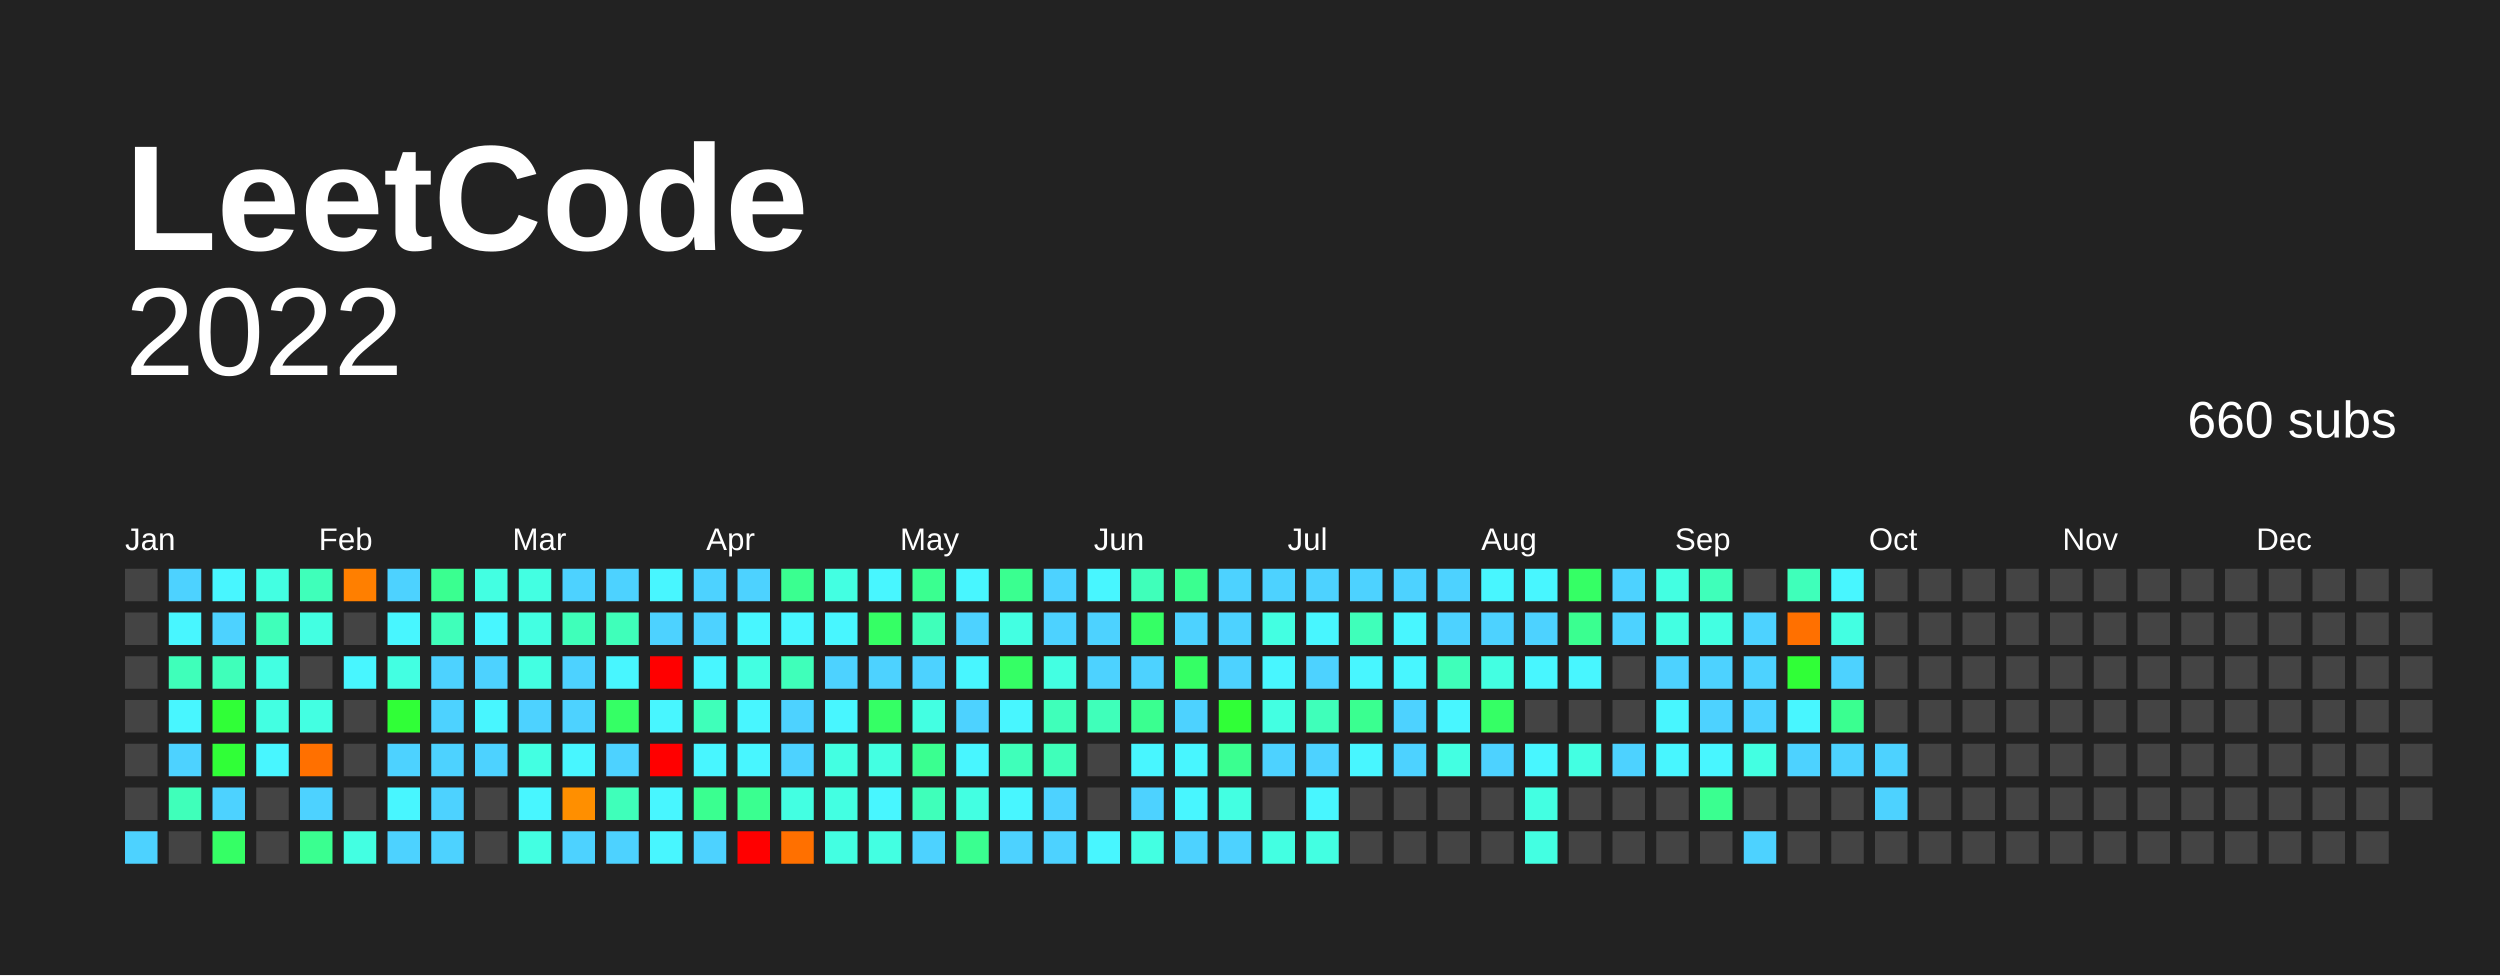
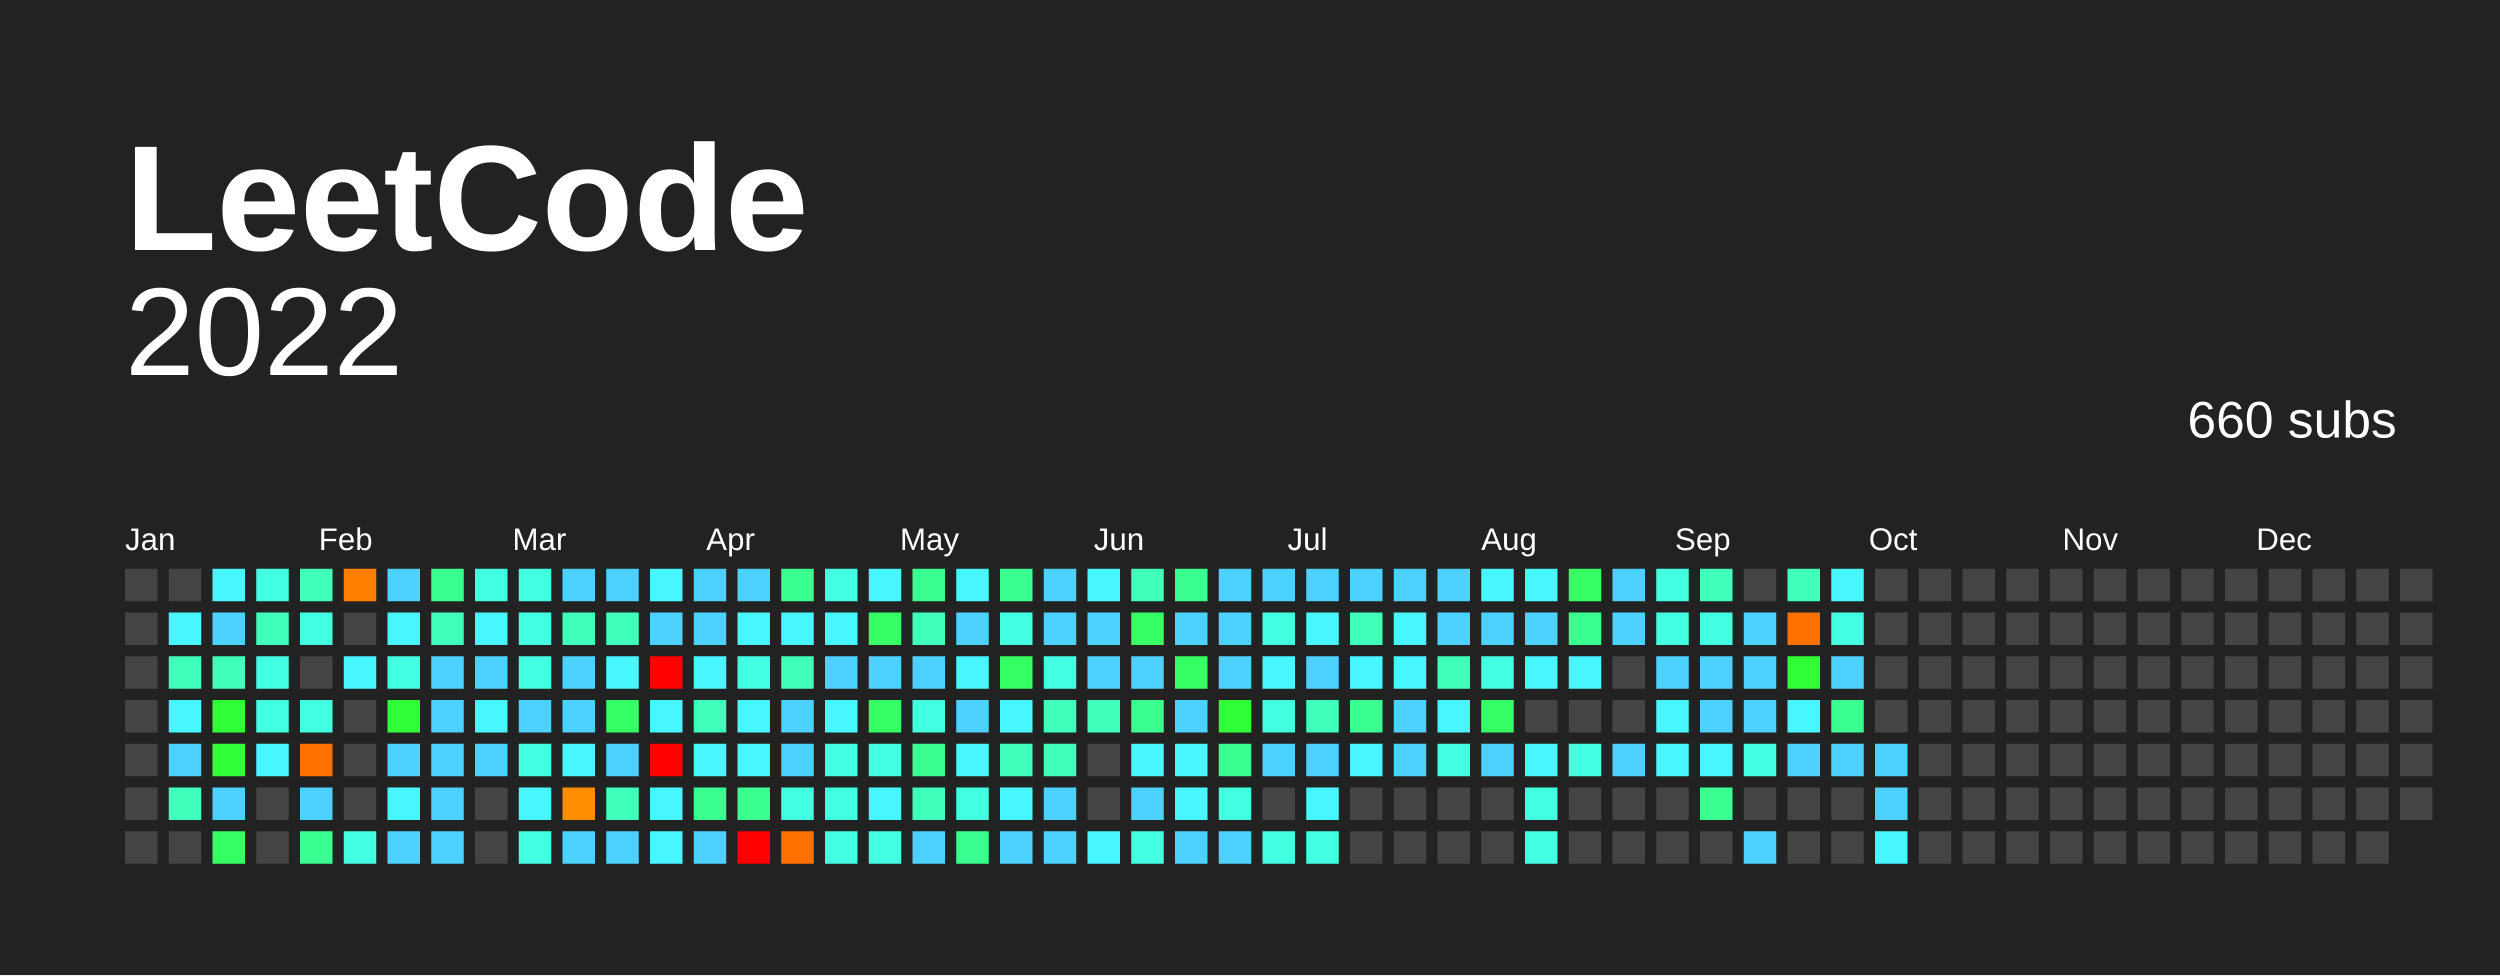
<svg xmlns="http://www.w3.org/2000/svg" baseProfile="full" height="78mm" version="1.1" viewBox="0,0,200,78" width="200mm">
  <defs />
  <rect fill="#222222" height="78" width="200" x="0" y="0" />
  <text fill="#FFFFFF" style="font-size:12px; font-family:Arial; font-weight:bold;" x="10" y="20"> LeetCode</text>
  <text alignment-baseline="hanging" fill="#FFFFFF" style="font-size:10.0px; font-family:Arial;" x="10" y="30">2022</text>
  <text alignment-baseline="hanging" fill="#FFFFFF" style="font-size:4.125px; font-family:Arial;" x="175" y="35">660 subs</text>
  <text fill="#FFFFFF" style="font-size:2.5px; font-family:Arial" x="10.0" y="44">Jan</text>
  <text fill="#FFFFFF" style="font-size:2.5px; font-family:Arial" x="25.5" y="44">Feb</text>
  <text fill="#FFFFFF" style="font-size:2.5px; font-family:Arial" x="41.0" y="44">Mar</text>
  <text fill="#FFFFFF" style="font-size:2.5px; font-family:Arial" x="56.5" y="44">Apr</text>
  <text fill="#FFFFFF" style="font-size:2.5px; font-family:Arial" x="72.0" y="44">May</text>
  <text fill="#FFFFFF" style="font-size:2.5px; font-family:Arial" x="87.5" y="44">Jun</text>
  <text fill="#FFFFFF" style="font-size:2.5px; font-family:Arial" x="103.0" y="44">Jul</text>
  <text fill="#FFFFFF" style="font-size:2.5px; font-family:Arial" x="118.5" y="44">Aug</text>
  <text fill="#FFFFFF" style="font-size:2.5px; font-family:Arial" x="134.0" y="44">Sep</text>
  <text fill="#FFFFFF" style="font-size:2.5px; font-family:Arial" x="149.5" y="44">Oct</text>
  <text fill="#FFFFFF" style="font-size:2.5px; font-family:Arial" x="165.0" y="44">Nov</text>
  <text fill="#FFFFFF" style="font-size:2.5px; font-family:Arial" x="180.5" y="44">Dec</text>
  <rect fill="#444444" height="2.6" width="2.6" x="10.0" y="45.5" />
  <rect fill="#444444" height="2.6" width="2.6" x="10.0" y="49.0" />
  <rect fill="#444444" height="2.6" width="2.6" x="10.0" y="52.5" />
  <rect fill="#444444" height="2.6" width="2.6" x="10.0" y="56.0" />
  <rect fill="#444444" height="2.6" width="2.6" x="10.0" y="59.5" />
  <rect fill="#444444" height="2.6" width="2.6" x="10.0" y="63.0" />
-   <rect fill="#4dd2ff" height="2.6" width="2.6" x="10.0" y="66.5" />
-   <rect fill="#4dd2ff" height="2.6" width="2.6" x="13.5" y="45.5" />
+   <rect fill="#444444" height="2.6" width="2.6" x="10.0" y="66.5" />
+   <rect fill="#444444" height="2.6" width="2.6" x="13.5" y="45.5" />
  <rect fill="#48f6ff" height="2.6" width="2.6" x="13.5" y="49.0" />
  <rect fill="#3fffba" height="2.6" width="2.6" x="13.5" y="52.5" />
  <rect fill="#48f6ff" height="2.6" width="2.6" x="13.5" y="56.0" />
  <rect fill="#4dd2ff" height="2.6" width="2.6" x="13.5" y="59.5" />
  <rect fill="#3fffba" height="2.6" width="2.6" x="13.5" y="63.0" />
  <rect fill="#444444" height="2.6" width="2.6" x="13.5" y="66.5" />
  <rect fill="#48f6ff" height="2.6" width="2.6" x="17.0" y="45.5" />
  <rect fill="#4dd2ff" height="2.6" width="2.6" x="17.0" y="49.0" />
  <rect fill="#3fffba" height="2.6" width="2.6" x="17.0" y="52.5" />
  <rect fill="#30ff37" height="2.6" width="2.6" x="17.0" y="56.0" />
  <rect fill="#30ff37" height="2.6" width="2.6" x="17.0" y="59.5" />
  <rect fill="#4dd2ff" height="2.6" width="2.6" x="17.0" y="63.0" />
  <rect fill="#35ff65" height="2.6" width="2.6" x="17.0" y="66.5" />
  <rect fill="#43ffe2" height="2.6" width="2.6" x="20.5" y="45.5" />
  <rect fill="#3fffba" height="2.6" width="2.6" x="20.5" y="49.0" />
  <rect fill="#43ffe2" height="2.6" width="2.6" x="20.5" y="52.5" />
  <rect fill="#43ffe2" height="2.6" width="2.6" x="20.5" y="56.0" />
  <rect fill="#48f6ff" height="2.6" width="2.6" x="20.5" y="59.5" />
  <rect fill="#444444" height="2.6" width="2.6" x="20.5" y="63.0" />
  <rect fill="#444444" height="2.6" width="2.6" x="20.5" y="66.5" />
  <rect fill="#3fffba" height="2.6" width="2.6" x="24.0" y="45.5" />
  <rect fill="#43ffe2" height="2.6" width="2.6" x="24.0" y="49.0" />
  <rect fill="#444444" height="2.6" width="2.6" x="24.0" y="52.5" />
  <rect fill="#43ffe2" height="2.6" width="2.6" x="24.0" y="56.0" />
  <rect fill="#ff7000" height="2.6" width="2.6" x="24.0" y="59.5" />
  <rect fill="#4dd2ff" height="2.6" width="2.6" x="24.0" y="63.0" />
  <rect fill="#3aff90" height="2.6" width="2.6" x="24.0" y="66.5" />
  <rect fill="#ff7f00" height="2.6" width="2.6" x="27.5" y="45.5" />
  <rect fill="#444444" height="2.6" width="2.6" x="27.5" y="49.0" />
  <rect fill="#48f6ff" height="2.6" width="2.6" x="27.5" y="52.5" />
  <rect fill="#444444" height="2.6" width="2.6" x="27.5" y="56.0" />
  <rect fill="#444444" height="2.6" width="2.6" x="27.5" y="59.5" />
  <rect fill="#444444" height="2.6" width="2.6" x="27.5" y="63.0" />
  <rect fill="#43ffe2" height="2.6" width="2.6" x="27.5" y="66.5" />
  <rect fill="#4dd2ff" height="2.6" width="2.6" x="31.0" y="45.5" />
  <rect fill="#48f6ff" height="2.6" width="2.6" x="31.0" y="49.0" />
  <rect fill="#43ffe2" height="2.6" width="2.6" x="31.0" y="52.5" />
  <rect fill="#30ff37" height="2.6" width="2.6" x="31.0" y="56.0" />
  <rect fill="#4dd2ff" height="2.6" width="2.6" x="31.0" y="59.5" />
  <rect fill="#48f6ff" height="2.6" width="2.6" x="31.0" y="63.0" />
  <rect fill="#4dd2ff" height="2.6" width="2.6" x="31.0" y="66.5" />
  <rect fill="#3aff90" height="2.6" width="2.6" x="34.5" y="45.5" />
  <rect fill="#3fffba" height="2.6" width="2.6" x="34.5" y="49.0" />
  <rect fill="#4dd2ff" height="2.6" width="2.6" x="34.5" y="52.5" />
  <rect fill="#4dd2ff" height="2.6" width="2.6" x="34.5" y="56.0" />
  <rect fill="#4dd2ff" height="2.6" width="2.6" x="34.5" y="59.5" />
  <rect fill="#4dd2ff" height="2.6" width="2.6" x="34.5" y="63.0" />
  <rect fill="#4dd2ff" height="2.6" width="2.6" x="34.5" y="66.5" />
  <rect fill="#43ffe2" height="2.6" width="2.6" x="38.0" y="45.5" />
  <rect fill="#48f6ff" height="2.6" width="2.6" x="38.0" y="49.0" />
  <rect fill="#4dd2ff" height="2.6" width="2.6" x="38.0" y="52.5" />
  <rect fill="#48f6ff" height="2.6" width="2.6" x="38.0" y="56.0" />
  <rect fill="#4dd2ff" height="2.6" width="2.6" x="38.0" y="59.5" />
  <rect fill="#444444" height="2.6" width="2.6" x="38.0" y="63.0" />
  <rect fill="#444444" height="2.6" width="2.6" x="38.0" y="66.5" />
  <rect fill="#43ffe2" height="2.6" width="2.6" x="41.5" y="45.5" />
  <rect fill="#43ffe2" height="2.6" width="2.6" x="41.5" y="49.0" />
  <rect fill="#43ffe2" height="2.6" width="2.6" x="41.5" y="52.5" />
  <rect fill="#4dd2ff" height="2.6" width="2.6" x="41.5" y="56.0" />
  <rect fill="#43ffe2" height="2.6" width="2.6" x="41.5" y="59.5" />
  <rect fill="#48f6ff" height="2.6" width="2.6" x="41.5" y="63.0" />
  <rect fill="#43ffe2" height="2.6" width="2.6" x="41.5" y="66.5" />
  <rect fill="#4dd2ff" height="2.6" width="2.6" x="45.0" y="45.5" />
  <rect fill="#3fffba" height="2.6" width="2.6" x="45.0" y="49.0" />
  <rect fill="#4dd2ff" height="2.6" width="2.6" x="45.0" y="52.5" />
  <rect fill="#4dd2ff" height="2.6" width="2.6" x="45.0" y="56.0" />
  <rect fill="#48f6ff" height="2.6" width="2.6" x="45.0" y="59.5" />
  <rect fill="#ff8f00" height="2.6" width="2.6" x="45.0" y="63.0" />
  <rect fill="#4dd2ff" height="2.6" width="2.6" x="45.0" y="66.5" />
  <rect fill="#4dd2ff" height="2.6" width="2.6" x="48.5" y="45.5" />
  <rect fill="#3fffba" height="2.6" width="2.6" x="48.5" y="49.0" />
  <rect fill="#48f6ff" height="2.6" width="2.6" x="48.5" y="52.5" />
  <rect fill="#35ff65" height="2.6" width="2.6" x="48.5" y="56.0" />
  <rect fill="#4dd2ff" height="2.6" width="2.6" x="48.5" y="59.5" />
  <rect fill="#3fffba" height="2.6" width="2.6" x="48.5" y="63.0" />
  <rect fill="#4dd2ff" height="2.6" width="2.6" x="48.5" y="66.5" />
  <rect fill="#48f6ff" height="2.6" width="2.6" x="52.0" y="45.5" />
  <rect fill="#4dd2ff" height="2.6" width="2.6" x="52.0" y="49.0" />
  <rect fill="red" height="2.6" width="2.6" x="52.0" y="52.5" />
  <rect fill="#48f6ff" height="2.6" width="2.6" x="52.0" y="56.0" />
  <rect fill="red" height="2.6" width="2.6" x="52.0" y="59.5" />
  <rect fill="#48f6ff" height="2.6" width="2.6" x="52.0" y="63.0" />
  <rect fill="#48f6ff" height="2.6" width="2.6" x="52.0" y="66.5" />
  <rect fill="#4dd2ff" height="2.6" width="2.6" x="55.5" y="45.5" />
  <rect fill="#4dd2ff" height="2.6" width="2.6" x="55.5" y="49.0" />
  <rect fill="#48f6ff" height="2.6" width="2.6" x="55.5" y="52.5" />
  <rect fill="#3fffba" height="2.6" width="2.6" x="55.5" y="56.0" />
  <rect fill="#48f6ff" height="2.6" width="2.6" x="55.5" y="59.5" />
  <rect fill="#3aff90" height="2.6" width="2.6" x="55.5" y="63.0" />
  <rect fill="#4dd2ff" height="2.6" width="2.6" x="55.5" y="66.5" />
  <rect fill="#4dd2ff" height="2.6" width="2.6" x="59.0" y="45.5" />
  <rect fill="#48f6ff" height="2.6" width="2.6" x="59.0" y="49.0" />
  <rect fill="#43ffe2" height="2.6" width="2.6" x="59.0" y="52.5" />
  <rect fill="#48f6ff" height="2.6" width="2.6" x="59.0" y="56.0" />
  <rect fill="#48f6ff" height="2.6" width="2.6" x="59.0" y="59.5" />
  <rect fill="#3aff90" height="2.6" width="2.6" x="59.0" y="63.0" />
  <rect fill="red" height="2.6" width="2.6" x="59.0" y="66.5" />
  <rect fill="#3aff90" height="2.6" width="2.6" x="62.5" y="45.5" />
  <rect fill="#48f6ff" height="2.6" width="2.6" x="62.5" y="49.0" />
  <rect fill="#3fffba" height="2.6" width="2.6" x="62.5" y="52.5" />
  <rect fill="#4dd2ff" height="2.6" width="2.6" x="62.5" y="56.0" />
  <rect fill="#4dd2ff" height="2.6" width="2.6" x="62.5" y="59.5" />
  <rect fill="#43ffe2" height="2.6" width="2.6" x="62.5" y="63.0" />
  <rect fill="#ff7000" height="2.6" width="2.6" x="62.5" y="66.5" />
  <rect fill="#43ffe2" height="2.6" width="2.6" x="66.0" y="45.5" />
  <rect fill="#48f6ff" height="2.6" width="2.6" x="66.0" y="49.0" />
  <rect fill="#4dd2ff" height="2.6" width="2.6" x="66.0" y="52.5" />
  <rect fill="#48f6ff" height="2.6" width="2.6" x="66.0" y="56.0" />
  <rect fill="#43ffe2" height="2.6" width="2.6" x="66.0" y="59.5" />
  <rect fill="#43ffe2" height="2.6" width="2.6" x="66.0" y="63.0" />
  <rect fill="#43ffe2" height="2.6" width="2.6" x="66.0" y="66.5" />
  <rect fill="#48f6ff" height="2.6" width="2.6" x="69.5" y="45.5" />
  <rect fill="#35ff65" height="2.6" width="2.6" x="69.5" y="49.0" />
  <rect fill="#4dd2ff" height="2.6" width="2.6" x="69.5" y="52.5" />
  <rect fill="#35ff65" height="2.6" width="2.6" x="69.5" y="56.0" />
  <rect fill="#43ffe2" height="2.6" width="2.6" x="69.5" y="59.5" />
  <rect fill="#48f6ff" height="2.6" width="2.6" x="69.5" y="63.0" />
  <rect fill="#43ffe2" height="2.6" width="2.6" x="69.5" y="66.5" />
  <rect fill="#3aff90" height="2.6" width="2.6" x="73.0" y="45.5" />
  <rect fill="#3fffba" height="2.6" width="2.6" x="73.0" y="49.0" />
  <rect fill="#4dd2ff" height="2.6" width="2.6" x="73.0" y="52.5" />
  <rect fill="#43ffe2" height="2.6" width="2.6" x="73.0" y="56.0" />
  <rect fill="#3aff90" height="2.6" width="2.6" x="73.0" y="59.5" />
  <rect fill="#3fffba" height="2.6" width="2.6" x="73.0" y="63.0" />
  <rect fill="#4dd2ff" height="2.6" width="2.6" x="73.0" y="66.5" />
  <rect fill="#48f6ff" height="2.6" width="2.6" x="76.5" y="45.5" />
  <rect fill="#4dd2ff" height="2.6" width="2.6" x="76.5" y="49.0" />
  <rect fill="#48f6ff" height="2.6" width="2.6" x="76.5" y="52.5" />
  <rect fill="#4dd2ff" height="2.6" width="2.6" x="76.5" y="56.0" />
  <rect fill="#48f6ff" height="2.6" width="2.6" x="76.5" y="59.5" />
  <rect fill="#43ffe2" height="2.6" width="2.6" x="76.5" y="63.0" />
  <rect fill="#3aff90" height="2.6" width="2.6" x="76.5" y="66.5" />
  <rect fill="#3aff90" height="2.6" width="2.6" x="80.0" y="45.5" />
  <rect fill="#43ffe2" height="2.6" width="2.6" x="80.0" y="49.0" />
  <rect fill="#35ff65" height="2.6" width="2.6" x="80.0" y="52.5" />
  <rect fill="#48f6ff" height="2.6" width="2.6" x="80.0" y="56.0" />
  <rect fill="#3fffba" height="2.6" width="2.6" x="80.0" y="59.5" />
  <rect fill="#48f6ff" height="2.6" width="2.6" x="80.0" y="63.0" />
  <rect fill="#4dd2ff" height="2.6" width="2.6" x="80.0" y="66.5" />
  <rect fill="#4dd2ff" height="2.6" width="2.6" x="83.5" y="45.5" />
  <rect fill="#4dd2ff" height="2.6" width="2.6" x="83.5" y="49.0" />
  <rect fill="#43ffe2" height="2.6" width="2.6" x="83.5" y="52.5" />
  <rect fill="#3fffba" height="2.6" width="2.6" x="83.5" y="56.0" />
  <rect fill="#3fffba" height="2.6" width="2.6" x="83.5" y="59.5" />
  <rect fill="#4dd2ff" height="2.6" width="2.6" x="83.5" y="63.0" />
  <rect fill="#4dd2ff" height="2.6" width="2.6" x="83.5" y="66.5" />
  <rect fill="#48f6ff" height="2.6" width="2.6" x="87.0" y="45.5" />
  <rect fill="#4dd2ff" height="2.6" width="2.6" x="87.0" y="49.0" />
  <rect fill="#4dd2ff" height="2.6" width="2.6" x="87.0" y="52.5" />
  <rect fill="#3fffba" height="2.6" width="2.6" x="87.0" y="56.0" />
  <rect fill="#444444" height="2.6" width="2.6" x="87.0" y="59.5" />
  <rect fill="#444444" height="2.6" width="2.6" x="87.0" y="63.0" />
  <rect fill="#48f6ff" height="2.6" width="2.6" x="87.0" y="66.5" />
  <rect fill="#3fffba" height="2.6" width="2.6" x="90.5" y="45.5" />
  <rect fill="#35ff65" height="2.6" width="2.6" x="90.5" y="49.0" />
  <rect fill="#4dd2ff" height="2.6" width="2.6" x="90.5" y="52.5" />
  <rect fill="#3aff90" height="2.6" width="2.6" x="90.5" y="56.0" />
  <rect fill="#48f6ff" height="2.6" width="2.6" x="90.5" y="59.5" />
  <rect fill="#4dd2ff" height="2.6" width="2.6" x="90.5" y="63.0" />
  <rect fill="#43ffe2" height="2.6" width="2.6" x="90.5" y="66.5" />
  <rect fill="#3aff90" height="2.6" width="2.6" x="94.0" y="45.5" />
  <rect fill="#4dd2ff" height="2.6" width="2.6" x="94.0" y="49.0" />
  <rect fill="#35ff65" height="2.6" width="2.6" x="94.0" y="52.5" />
  <rect fill="#4dd2ff" height="2.6" width="2.6" x="94.0" y="56.0" />
  <rect fill="#48f6ff" height="2.6" width="2.6" x="94.0" y="59.5" />
  <rect fill="#48f6ff" height="2.6" width="2.6" x="94.0" y="63.0" />
  <rect fill="#4dd2ff" height="2.6" width="2.6" x="94.0" y="66.5" />
  <rect fill="#4dd2ff" height="2.6" width="2.6" x="97.5" y="45.5" />
  <rect fill="#4dd2ff" height="2.6" width="2.6" x="97.5" y="49.0" />
  <rect fill="#4dd2ff" height="2.6" width="2.6" x="97.5" y="52.5" />
  <rect fill="#30ff37" height="2.6" width="2.6" x="97.5" y="56.0" />
  <rect fill="#3aff90" height="2.6" width="2.6" x="97.5" y="59.5" />
  <rect fill="#43ffe2" height="2.6" width="2.6" x="97.5" y="63.0" />
  <rect fill="#4dd2ff" height="2.6" width="2.6" x="97.5" y="66.5" />
  <rect fill="#4dd2ff" height="2.6" width="2.6" x="101.0" y="45.5" />
  <rect fill="#43ffe2" height="2.6" width="2.6" x="101.0" y="49.0" />
  <rect fill="#48f6ff" height="2.6" width="2.6" x="101.0" y="52.5" />
  <rect fill="#43ffe2" height="2.6" width="2.6" x="101.0" y="56.0" />
  <rect fill="#4dd2ff" height="2.6" width="2.6" x="101.0" y="59.5" />
  <rect fill="#444444" height="2.6" width="2.6" x="101.0" y="63.0" />
  <rect fill="#43ffe2" height="2.6" width="2.6" x="101.0" y="66.5" />
  <rect fill="#4dd2ff" height="2.6" width="2.6" x="104.5" y="45.5" />
  <rect fill="#48f6ff" height="2.6" width="2.6" x="104.5" y="49.0" />
  <rect fill="#4dd2ff" height="2.6" width="2.6" x="104.5" y="52.5" />
  <rect fill="#3fffba" height="2.6" width="2.6" x="104.5" y="56.0" />
  <rect fill="#4dd2ff" height="2.6" width="2.6" x="104.5" y="59.5" />
  <rect fill="#48f6ff" height="2.6" width="2.6" x="104.5" y="63.0" />
  <rect fill="#43ffe2" height="2.6" width="2.6" x="104.5" y="66.5" />
  <rect fill="#4dd2ff" height="2.6" width="2.6" x="108.0" y="45.5" />
  <rect fill="#3fffba" height="2.6" width="2.6" x="108.0" y="49.0" />
  <rect fill="#48f6ff" height="2.6" width="2.6" x="108.0" y="52.5" />
  <rect fill="#3aff90" height="2.6" width="2.6" x="108.0" y="56.0" />
  <rect fill="#48f6ff" height="2.6" width="2.6" x="108.0" y="59.5" />
  <rect fill="#444444" height="2.6" width="2.6" x="108.0" y="63.0" />
  <rect fill="#444444" height="2.6" width="2.6" x="108.0" y="66.5" />
  <rect fill="#4dd2ff" height="2.6" width="2.6" x="111.5" y="45.5" />
  <rect fill="#48f6ff" height="2.6" width="2.6" x="111.5" y="49.0" />
  <rect fill="#48f6ff" height="2.6" width="2.6" x="111.5" y="52.5" />
  <rect fill="#4dd2ff" height="2.6" width="2.6" x="111.5" y="56.0" />
  <rect fill="#4dd2ff" height="2.6" width="2.6" x="111.5" y="59.5" />
  <rect fill="#444444" height="2.6" width="2.6" x="111.5" y="63.0" />
  <rect fill="#444444" height="2.6" width="2.6" x="111.5" y="66.5" />
  <rect fill="#4dd2ff" height="2.6" width="2.6" x="115.0" y="45.5" />
  <rect fill="#4dd2ff" height="2.6" width="2.6" x="115.0" y="49.0" />
  <rect fill="#3fffba" height="2.6" width="2.6" x="115.0" y="52.5" />
  <rect fill="#48f6ff" height="2.6" width="2.6" x="115.0" y="56.0" />
  <rect fill="#43ffe2" height="2.6" width="2.6" x="115.0" y="59.5" />
  <rect fill="#444444" height="2.6" width="2.6" x="115.0" y="63.0" />
  <rect fill="#444444" height="2.6" width="2.6" x="115.0" y="66.5" />
  <rect fill="#48f6ff" height="2.6" width="2.6" x="118.5" y="45.5" />
  <rect fill="#4dd2ff" height="2.6" width="2.6" x="118.5" y="49.0" />
  <rect fill="#43ffe2" height="2.6" width="2.6" x="118.5" y="52.5" />
  <rect fill="#35ff65" height="2.6" width="2.6" x="118.5" y="56.0" />
  <rect fill="#4dd2ff" height="2.6" width="2.6" x="118.5" y="59.5" />
  <rect fill="#444444" height="2.6" width="2.6" x="118.5" y="63.0" />
  <rect fill="#444444" height="2.6" width="2.6" x="118.5" y="66.5" />
  <rect fill="#48f6ff" height="2.6" width="2.6" x="122.0" y="45.5" />
  <rect fill="#4dd2ff" height="2.6" width="2.6" x="122.0" y="49.0" />
  <rect fill="#48f6ff" height="2.6" width="2.6" x="122.0" y="52.5" />
  <rect fill="#444444" height="2.6" width="2.6" x="122.0" y="56.0" />
  <rect fill="#48f6ff" height="2.6" width="2.6" x="122.0" y="59.5" />
  <rect fill="#43ffe2" height="2.6" width="2.6" x="122.0" y="63.0" />
  <rect fill="#43ffe2" height="2.6" width="2.6" x="122.0" y="66.5" />
  <rect fill="#35ff65" height="2.6" width="2.6" x="125.5" y="45.5" />
  <rect fill="#3aff90" height="2.6" width="2.6" x="125.5" y="49.0" />
  <rect fill="#48f6ff" height="2.6" width="2.6" x="125.5" y="52.5" />
  <rect fill="#444444" height="2.6" width="2.6" x="125.5" y="56.0" />
  <rect fill="#43ffe2" height="2.6" width="2.6" x="125.5" y="59.5" />
  <rect fill="#444444" height="2.6" width="2.6" x="125.5" y="63.0" />
  <rect fill="#444444" height="2.6" width="2.6" x="125.5" y="66.5" />
  <rect fill="#4dd2ff" height="2.6" width="2.6" x="129.0" y="45.5" />
  <rect fill="#4dd2ff" height="2.6" width="2.6" x="129.0" y="49.0" />
  <rect fill="#444444" height="2.6" width="2.6" x="129.0" y="52.5" />
  <rect fill="#444444" height="2.6" width="2.6" x="129.0" y="56.0" />
  <rect fill="#4dd2ff" height="2.6" width="2.6" x="129.0" y="59.5" />
  <rect fill="#444444" height="2.6" width="2.6" x="129.0" y="63.0" />
  <rect fill="#444444" height="2.6" width="2.6" x="129.0" y="66.5" />
  <rect fill="#43ffe2" height="2.6" width="2.6" x="132.5" y="45.5" />
  <rect fill="#43ffe2" height="2.6" width="2.6" x="132.5" y="49.0" />
  <rect fill="#4dd2ff" height="2.6" width="2.6" x="132.5" y="52.5" />
  <rect fill="#48f6ff" height="2.6" width="2.6" x="132.5" y="56.0" />
  <rect fill="#48f6ff" height="2.6" width="2.6" x="132.5" y="59.5" />
  <rect fill="#444444" height="2.6" width="2.6" x="132.5" y="63.0" />
  <rect fill="#444444" height="2.6" width="2.6" x="132.5" y="66.5" />
  <rect fill="#3fffba" height="2.6" width="2.6" x="136.0" y="45.5" />
  <rect fill="#43ffe2" height="2.6" width="2.6" x="136.0" y="49.0" />
  <rect fill="#4dd2ff" height="2.6" width="2.6" x="136.0" y="52.5" />
  <rect fill="#4dd2ff" height="2.6" width="2.6" x="136.0" y="56.0" />
  <rect fill="#48f6ff" height="2.6" width="2.6" x="136.0" y="59.5" />
  <rect fill="#3aff90" height="2.6" width="2.6" x="136.0" y="63.0" />
  <rect fill="#444444" height="2.6" width="2.6" x="136.0" y="66.5" />
  <rect fill="#444444" height="2.6" width="2.6" x="139.5" y="45.5" />
  <rect fill="#4dd2ff" height="2.6" width="2.6" x="139.5" y="49.0" />
  <rect fill="#4dd2ff" height="2.6" width="2.6" x="139.5" y="52.5" />
  <rect fill="#4dd2ff" height="2.6" width="2.6" x="139.5" y="56.0" />
  <rect fill="#43ffe2" height="2.6" width="2.6" x="139.5" y="59.5" />
  <rect fill="#444444" height="2.6" width="2.6" x="139.5" y="63.0" />
  <rect fill="#4dd2ff" height="2.6" width="2.6" x="139.5" y="66.5" />
  <rect fill="#3fffba" height="2.6" width="2.6" x="143.0" y="45.5" />
  <rect fill="#ff7000" height="2.6" width="2.6" x="143.0" y="49.0" />
  <rect fill="#30ff37" height="2.6" width="2.6" x="143.0" y="52.5" />
  <rect fill="#48f6ff" height="2.6" width="2.6" x="143.0" y="56.0" />
  <rect fill="#4dd2ff" height="2.6" width="2.6" x="143.0" y="59.5" />
  <rect fill="#444444" height="2.6" width="2.6" x="143.0" y="63.0" />
  <rect fill="#444444" height="2.6" width="2.6" x="143.0" y="66.5" />
  <rect fill="#48f6ff" height="2.6" width="2.6" x="146.5" y="45.5" />
  <rect fill="#43ffe2" height="2.6" width="2.6" x="146.5" y="49.0" />
  <rect fill="#4dd2ff" height="2.6" width="2.6" x="146.5" y="52.5" />
  <rect fill="#3aff90" height="2.6" width="2.6" x="146.5" y="56.0" />
  <rect fill="#4dd2ff" height="2.6" width="2.6" x="146.5" y="59.5" />
  <rect fill="#444444" height="2.6" width="2.6" x="146.5" y="63.0" />
  <rect fill="#444444" height="2.6" width="2.6" x="146.5" y="66.5" />
  <rect fill="#444444" height="2.6" width="2.6" x="150.0" y="45.5" />
  <rect fill="#444444" height="2.6" width="2.6" x="150.0" y="49.0" />
  <rect fill="#444444" height="2.6" width="2.6" x="150.0" y="52.5" />
  <rect fill="#444444" height="2.6" width="2.6" x="150.0" y="56.0" />
  <rect fill="#4dd2ff" height="2.6" width="2.6" x="150.0" y="59.5" />
  <rect fill="#4dd2ff" height="2.6" width="2.6" x="150.0" y="63.0" />
-   <rect fill="#444444" height="2.6" width="2.6" x="150.0" y="66.5" />
+   <rect fill="#48f6ff" height="2.6" width="2.6" x="150.0" y="66.5" />
  <rect fill="#444444" height="2.6" width="2.6" x="153.5" y="45.5" />
  <rect fill="#444444" height="2.6" width="2.6" x="153.5" y="49.0" />
  <rect fill="#444444" height="2.6" width="2.6" x="153.5" y="52.5" />
  <rect fill="#444444" height="2.6" width="2.6" x="153.5" y="56.0" />
  <rect fill="#444444" height="2.6" width="2.6" x="153.5" y="59.5" />
  <rect fill="#444444" height="2.6" width="2.6" x="153.5" y="63.0" />
  <rect fill="#444444" height="2.6" width="2.6" x="153.5" y="66.5" />
  <rect fill="#444444" height="2.6" width="2.6" x="157.0" y="45.5" />
  <rect fill="#444444" height="2.6" width="2.6" x="157.0" y="49.0" />
  <rect fill="#444444" height="2.6" width="2.6" x="157.0" y="52.5" />
  <rect fill="#444444" height="2.6" width="2.6" x="157.0" y="56.0" />
  <rect fill="#444444" height="2.6" width="2.6" x="157.0" y="59.5" />
  <rect fill="#444444" height="2.6" width="2.6" x="157.0" y="63.0" />
  <rect fill="#444444" height="2.6" width="2.6" x="157.0" y="66.5" />
  <rect fill="#444444" height="2.6" width="2.6" x="160.5" y="45.5" />
  <rect fill="#444444" height="2.6" width="2.6" x="160.5" y="49.0" />
  <rect fill="#444444" height="2.6" width="2.6" x="160.5" y="52.5" />
  <rect fill="#444444" height="2.6" width="2.6" x="160.5" y="56.0" />
  <rect fill="#444444" height="2.6" width="2.6" x="160.5" y="59.5" />
  <rect fill="#444444" height="2.6" width="2.6" x="160.5" y="63.0" />
  <rect fill="#444444" height="2.6" width="2.6" x="160.5" y="66.5" />
  <rect fill="#444444" height="2.6" width="2.6" x="164.0" y="45.5" />
  <rect fill="#444444" height="2.6" width="2.6" x="164.0" y="49.0" />
  <rect fill="#444444" height="2.6" width="2.6" x="164.0" y="52.5" />
  <rect fill="#444444" height="2.6" width="2.6" x="164.0" y="56.0" />
  <rect fill="#444444" height="2.6" width="2.6" x="164.0" y="59.5" />
  <rect fill="#444444" height="2.6" width="2.6" x="164.0" y="63.0" />
  <rect fill="#444444" height="2.6" width="2.6" x="164.0" y="66.5" />
  <rect fill="#444444" height="2.6" width="2.6" x="167.5" y="45.5" />
  <rect fill="#444444" height="2.6" width="2.6" x="167.5" y="49.0" />
  <rect fill="#444444" height="2.6" width="2.6" x="167.5" y="52.5" />
  <rect fill="#444444" height="2.6" width="2.6" x="167.5" y="56.0" />
  <rect fill="#444444" height="2.6" width="2.6" x="167.5" y="59.5" />
  <rect fill="#444444" height="2.6" width="2.6" x="167.5" y="63.0" />
  <rect fill="#444444" height="2.6" width="2.6" x="167.5" y="66.5" />
  <rect fill="#444444" height="2.6" width="2.6" x="171.0" y="45.5" />
  <rect fill="#444444" height="2.6" width="2.6" x="171.0" y="49.0" />
  <rect fill="#444444" height="2.6" width="2.6" x="171.0" y="52.5" />
  <rect fill="#444444" height="2.6" width="2.6" x="171.0" y="56.0" />
  <rect fill="#444444" height="2.6" width="2.6" x="171.0" y="59.5" />
  <rect fill="#444444" height="2.6" width="2.6" x="171.0" y="63.0" />
  <rect fill="#444444" height="2.6" width="2.6" x="171.0" y="66.5" />
  <rect fill="#444444" height="2.6" width="2.6" x="174.5" y="45.5" />
  <rect fill="#444444" height="2.6" width="2.6" x="174.5" y="49.0" />
  <rect fill="#444444" height="2.6" width="2.6" x="174.5" y="52.5" />
  <rect fill="#444444" height="2.6" width="2.6" x="174.5" y="56.0" />
  <rect fill="#444444" height="2.6" width="2.6" x="174.5" y="59.5" />
  <rect fill="#444444" height="2.6" width="2.6" x="174.5" y="63.0" />
  <rect fill="#444444" height="2.6" width="2.6" x="174.5" y="66.5" />
  <rect fill="#444444" height="2.6" width="2.6" x="178.0" y="45.5" />
  <rect fill="#444444" height="2.6" width="2.6" x="178.0" y="49.0" />
  <rect fill="#444444" height="2.6" width="2.6" x="178.0" y="52.5" />
  <rect fill="#444444" height="2.6" width="2.6" x="178.0" y="56.0" />
  <rect fill="#444444" height="2.6" width="2.6" x="178.0" y="59.5" />
  <rect fill="#444444" height="2.6" width="2.6" x="178.0" y="63.0" />
  <rect fill="#444444" height="2.6" width="2.6" x="178.0" y="66.5" />
  <rect fill="#444444" height="2.6" width="2.6" x="181.5" y="45.5" />
  <rect fill="#444444" height="2.6" width="2.6" x="181.5" y="49.0" />
  <rect fill="#444444" height="2.6" width="2.6" x="181.5" y="52.5" />
  <rect fill="#444444" height="2.6" width="2.6" x="181.5" y="56.0" />
  <rect fill="#444444" height="2.6" width="2.6" x="181.5" y="59.5" />
  <rect fill="#444444" height="2.6" width="2.6" x="181.5" y="63.0" />
  <rect fill="#444444" height="2.6" width="2.6" x="181.5" y="66.5" />
  <rect fill="#444444" height="2.6" width="2.6" x="185.0" y="45.5" />
  <rect fill="#444444" height="2.6" width="2.6" x="185.0" y="49.0" />
  <rect fill="#444444" height="2.6" width="2.6" x="185.0" y="52.5" />
  <rect fill="#444444" height="2.6" width="2.6" x="185.0" y="56.0" />
  <rect fill="#444444" height="2.6" width="2.6" x="185.0" y="59.5" />
  <rect fill="#444444" height="2.6" width="2.6" x="185.0" y="63.0" />
  <rect fill="#444444" height="2.6" width="2.6" x="185.0" y="66.5" />
  <rect fill="#444444" height="2.6" width="2.6" x="188.5" y="45.5" />
  <rect fill="#444444" height="2.6" width="2.6" x="188.5" y="49.0" />
  <rect fill="#444444" height="2.6" width="2.6" x="188.5" y="52.5" />
  <rect fill="#444444" height="2.6" width="2.6" x="188.5" y="56.0" />
  <rect fill="#444444" height="2.6" width="2.6" x="188.5" y="59.5" />
  <rect fill="#444444" height="2.6" width="2.6" x="188.5" y="63.0" />
  <rect fill="#444444" height="2.6" width="2.6" x="188.5" y="66.5" />
  <rect fill="#444444" height="2.6" width="2.6" x="192.0" y="45.5" />
  <rect fill="#444444" height="2.6" width="2.6" x="192.0" y="49.0" />
  <rect fill="#444444" height="2.6" width="2.6" x="192.0" y="52.5" />
  <rect fill="#444444" height="2.6" width="2.6" x="192.0" y="56.0" />
  <rect fill="#444444" height="2.6" width="2.6" x="192.0" y="59.5" />
  <rect fill="#444444" height="2.6" width="2.6" x="192.0" y="63.0" />
</svg>
